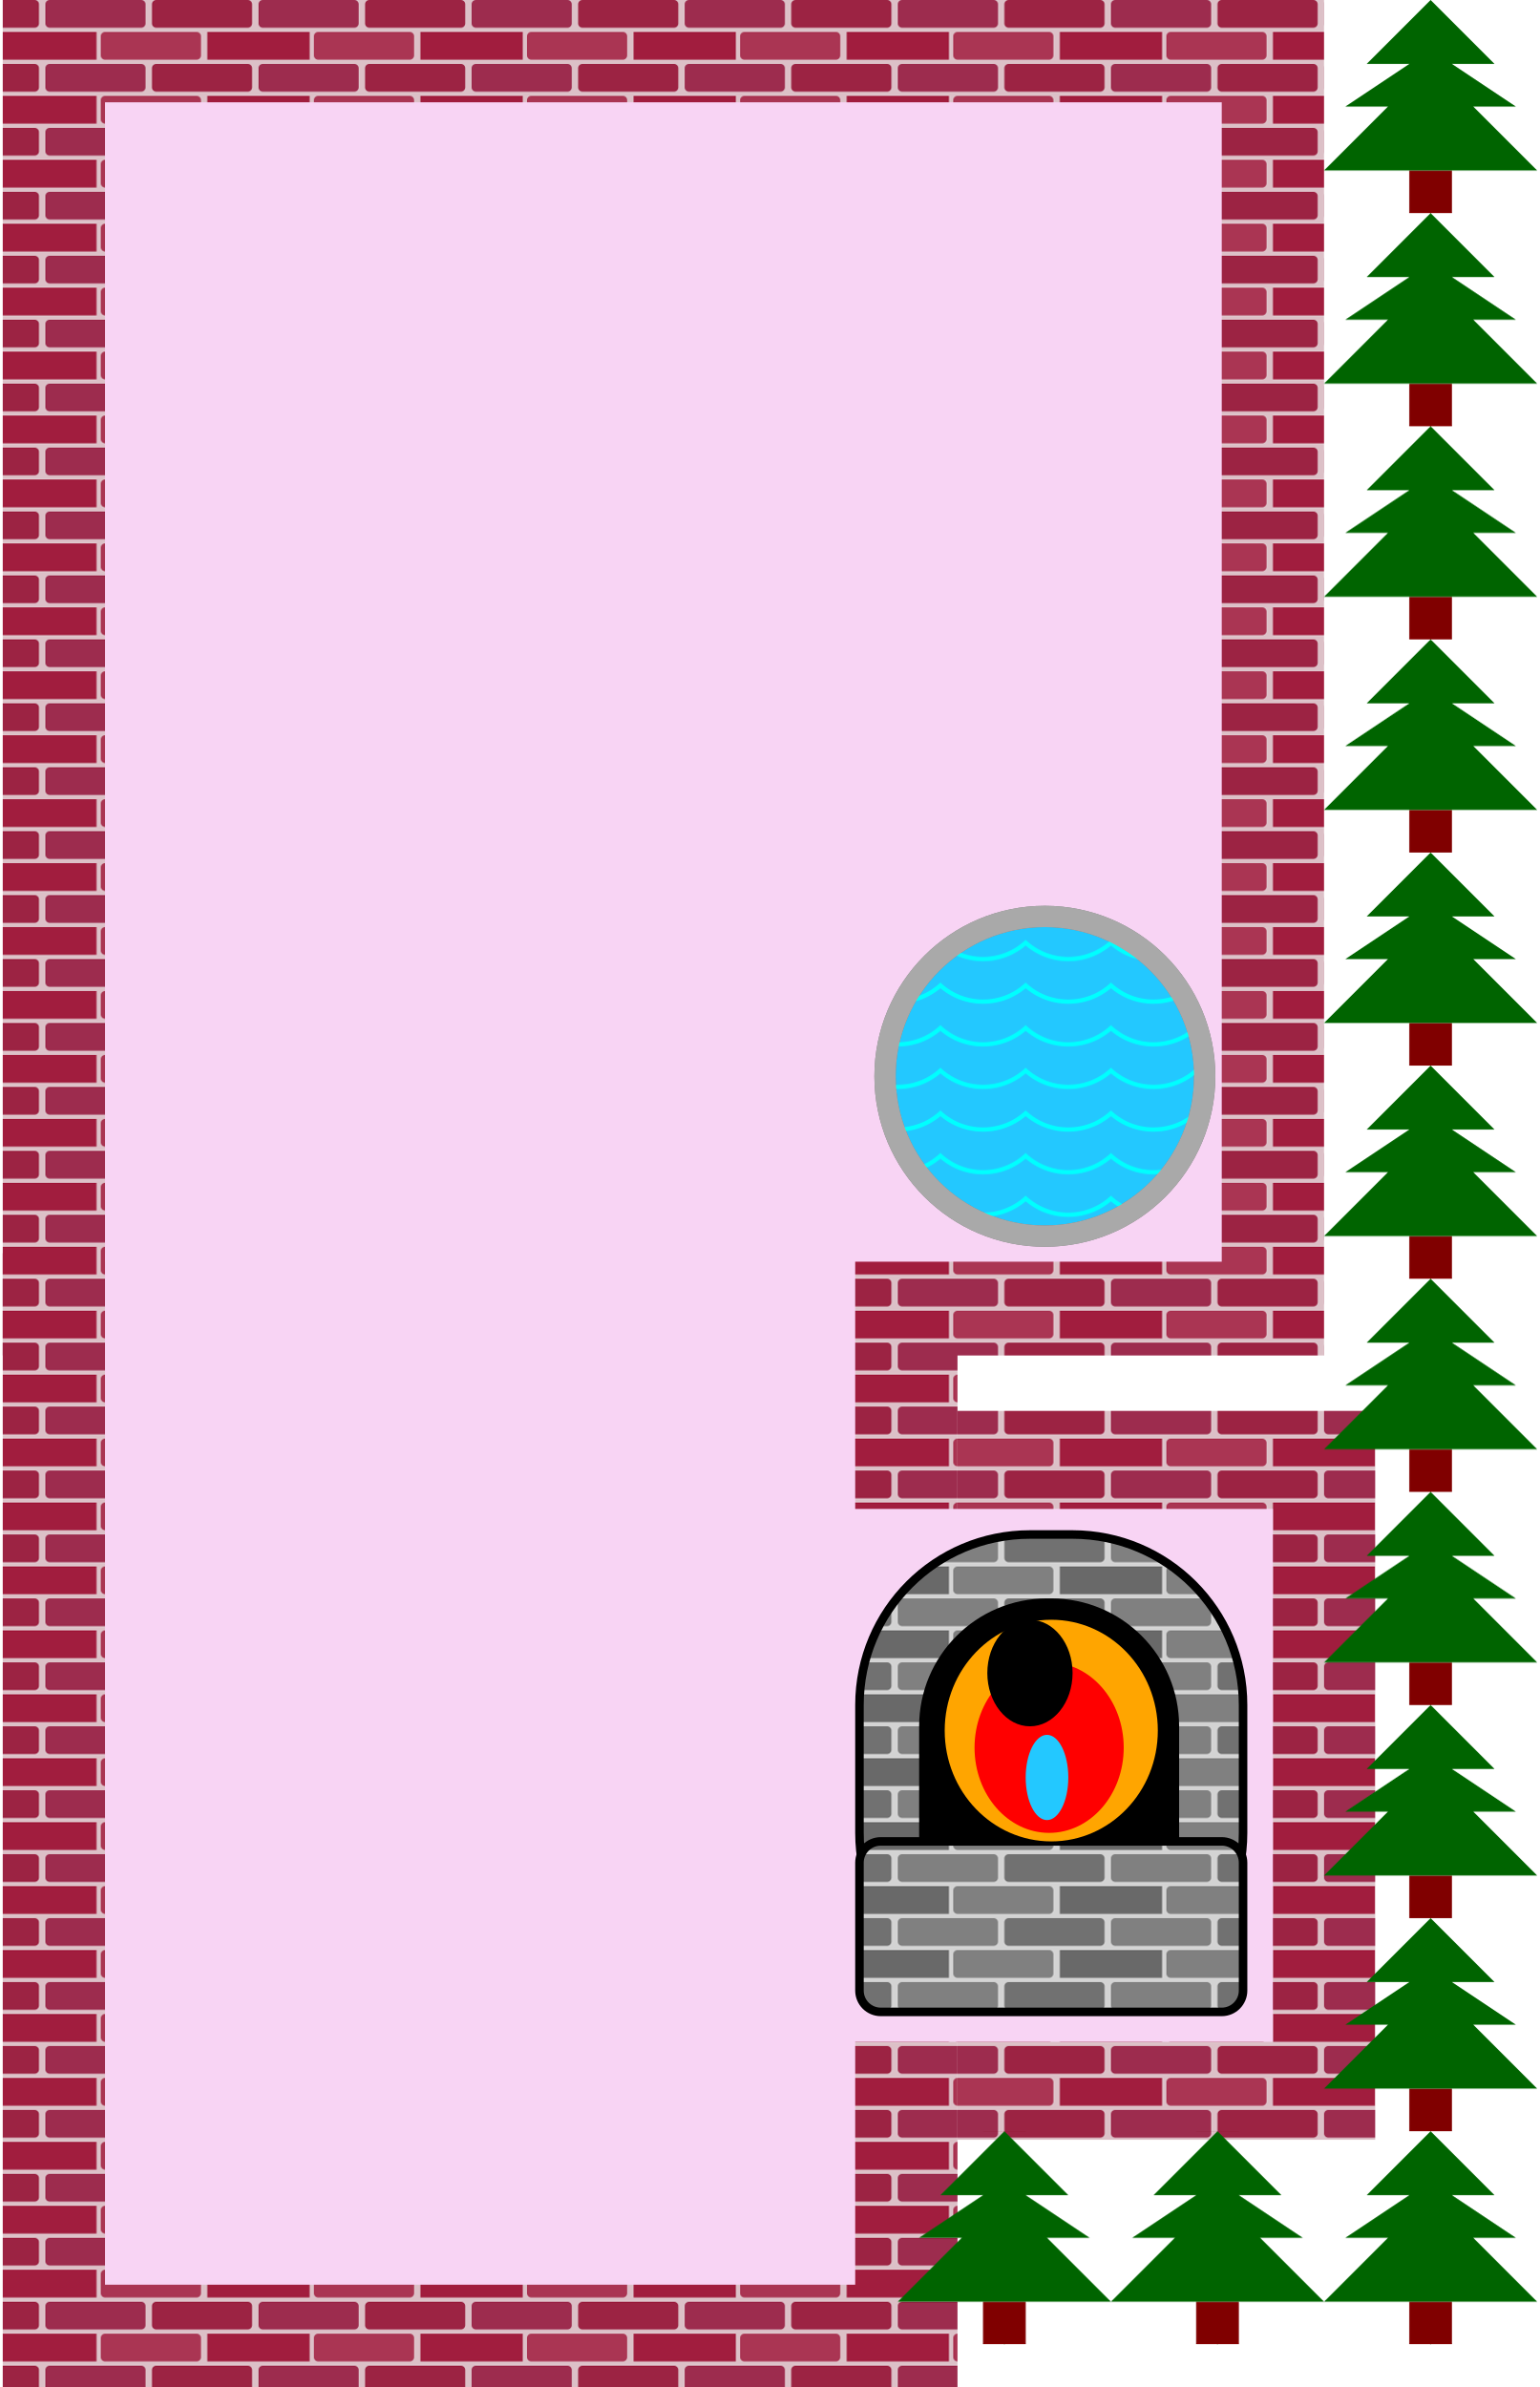
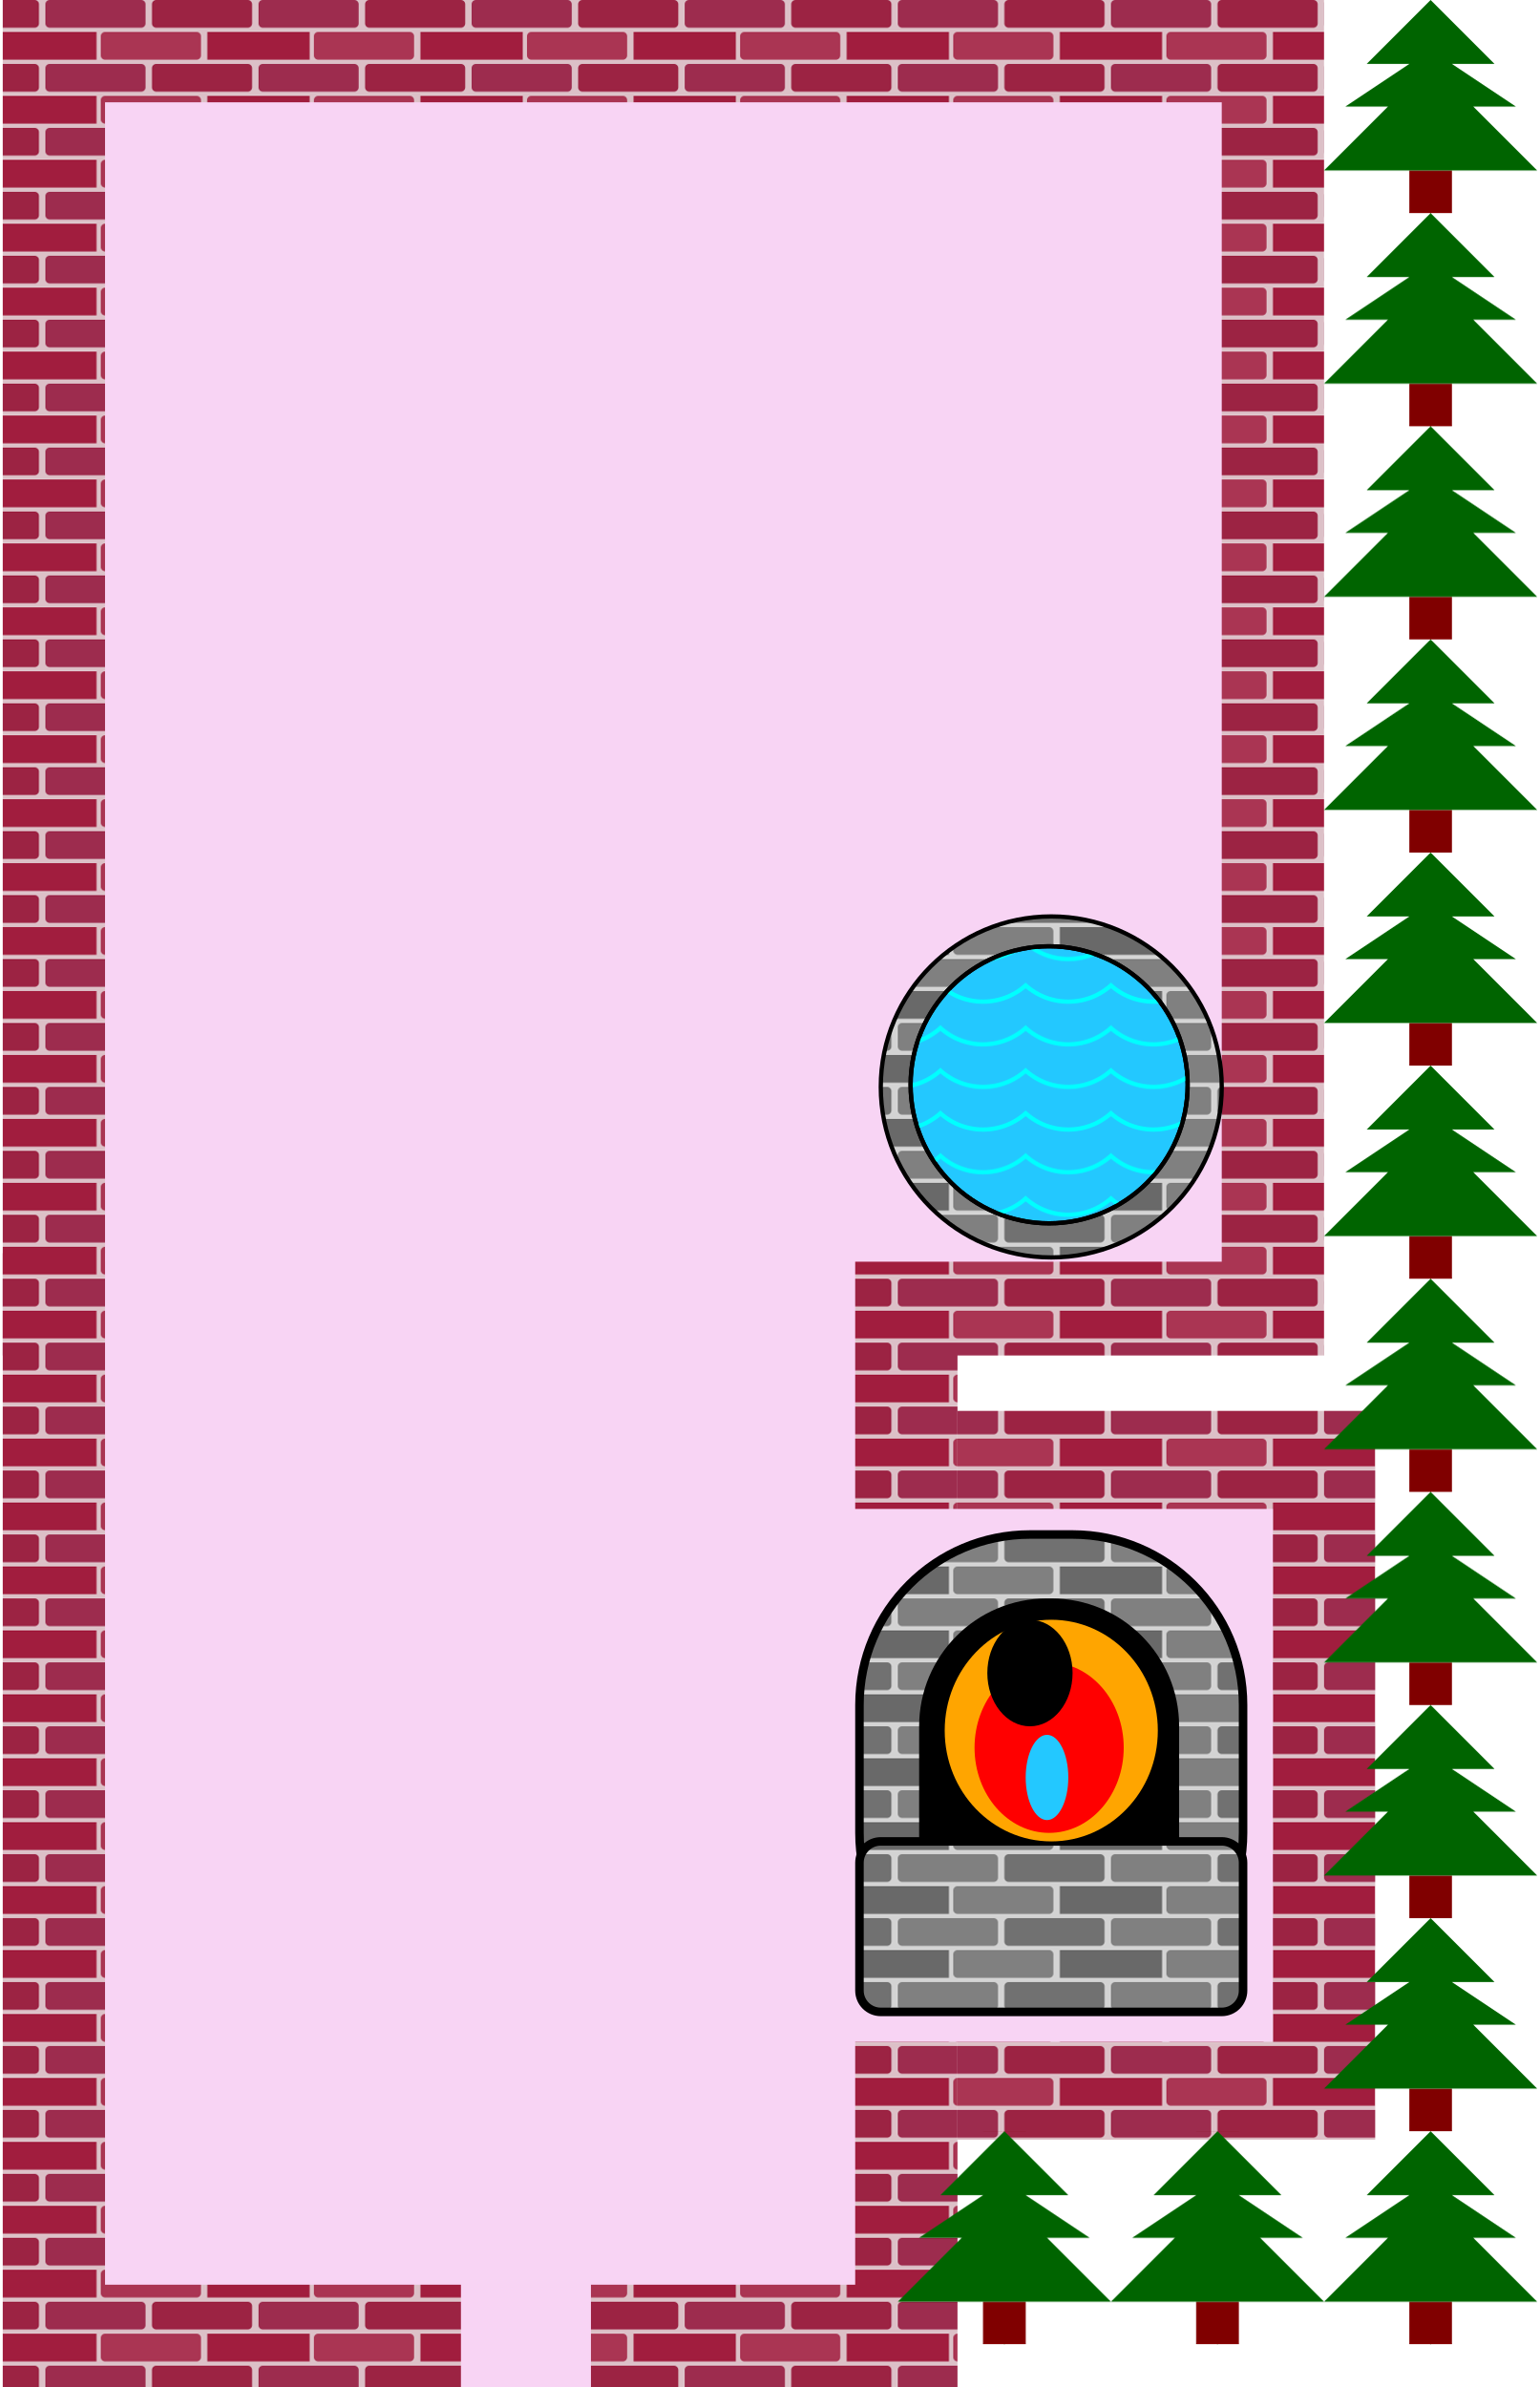
<svg xmlns="http://www.w3.org/2000/svg" width="360" height="558" class="block2" viewBox="60 0 320 560">
  <defs>
-     <pattern id="my3pattern" patternUnits="userSpaceOnUse" x="0" y="0" width="50" height="15">
+     <pattern id="greyBricks" patternUnits="userSpaceOnUse" x="0" y="0" width="50" height="15">
      <rect width="50" height="15" x="0" y="0" fill="lightgrey" />
      <rect width="23.5" height="6.5" x="0" y="0" rx="1" fill="grey" />
      <rect width="23.5" height="6.5" x="25" y="0" rx="1" fill="#717171" />
      <rect width="12" height="6.5" x="0" y="7.5" fill="dimgrey" />
      <rect width="23.5" height="6.5" x="13" y="7.5" rx="1" fill="#808080" />
      <rect width="12" height="6.5" x="38" y="7.5" fill="dimgrey" />
    </pattern>
    <pattern id="waterPattern" patternUnits="userSpaceOnUse" x="0" y="0" height="10" width="20">
      <circle cx="10" cy="-10" r="15" fill="transparent" stroke="aqua" stroke-width="1" />
    </pattern>
-     <pattern id="my4pattern" patternUnits="userSpaceOnUse" x="0" y="0" width="50" height="15">
+     <pattern id="redBricks" patternUnits="userSpaceOnUse" x="0" y="0" width="50" height="15">
      <rect width="50" height="15" x="0" y="0" fill="#dcc0c7" />
      <rect width="23.5" height="6.5" x="0" y="0" rx="1" fill="#9d2c4e" />
      <rect width="23.5" height="6.5" x="25" y="0" rx="1" fill="#9c2343" />
      <rect width="12" height="6.5" x="0" y="7.5" fill="#a11d3e" />
      <rect width="23.5" height="6.5" x="13" y="7.5" rx="1" fill="#aa3553" />
      <rect width="12" height="6.5" x="38" y="7.5" fill="#a11d3e" />
    </pattern>
    <pattern id="treePattern" patternUnits="userSpaceOnUse" x="0" y="0" height="50" width="50">
      <rect width="10" height="10" x="20" y="40" fill="maroon" />
      <polygon points="25,0 40,15 30,15 45,25 35,25 50,40 0,40 15,25 5,25 20,15 10,15 " style="fill:darkgreen;" />
    </pattern>
  </defs>
-   <rect width="310" height="318" x="40" y="0" fill="url(#my4pattern)" />
-   <rect width="224" height="318" x="40" y="294" fill="url(#my4pattern)" />
-   <rect width="98" height="171" x="264" y="331" fill="url(#my4pattern)" />
+   <rect width="310" height="318" x="40" y="0" fill="url(#redBricks)" />
+   <rect width="224" height="318" x="40" y="294" fill="url(#redBricks)" />
+   <rect width="98" height="171" x="264" y="331" fill="url(#redBricks)" />
  <rect width="262" height="272" x="64" y="24" fill="#f8d4f4" />
  <rect width="176" height="242" x="64" y="294" fill="#f8d4f4" />
  <rect width="99" height="125" x="239" y="354" fill="#f8d4f4" />
  <rect width="50" height="500" x="350" y="0" fill="url(#treePattern)" />
  <rect width="150" height="50" x="250" y="500" fill="url(#treePattern)" />
-   <rect width="75" height="75" x="247" y="215" rx="40" fill="#23c8ff" stroke="grey" stroke-width="5" />
-   <rect width="75" height="75" x="247" y="215" rx="40" fill="url(#waterPattern)" stroke="darkgrey" stroke-width="5" />
-   <rect width="90" height="110" x="241" y="360" rx="40" fill="url(#my3pattern)" stroke="black" stroke-width="2" />
+   <rect width="80" height="80" x="246" y="215" rx="40" fill="url(#greyBricks)" stroke="black" />
+   <rect width="65" height="65" x="253" y="222" rx="40" fill="#23c8ff" stroke="black" />
+   <rect width="65" height="65" x="253" y="222" rx="40" fill="url(#waterPattern)" stroke="black" />
+   <rect width="90" height="110" x="241" y="360" rx="40" fill="url(#greyBricks)" stroke="black" stroke-width="2" />
  <rect width="61" height="95" x="255" y="375" rx="30" />
-   <rect width="90" height="40" x="241" y="432" rx="5" fill="url(#my3pattern)" stroke="black" stroke-width="2" />
+   <rect width="90" height="40" x="241" y="432" rx="5" fill="url(#greyBricks)" stroke="black" stroke-width="2" />
  <rect width="50" height="52" x="261" y="380" fill="orange" rx="50" />
  <rect width="35" height="40" x="268" y="390" fill="red" rx="50" />
  <rect width="10" height="20" x="280" y="407" fill="#23c8ff" rx="15" />
  <rect width="20" height="25" x="271" y="380" rx="15" />
+   <rect width="30.5" height="25" fill="#f8d4f4" x="147.5" y="535" />
</svg>
